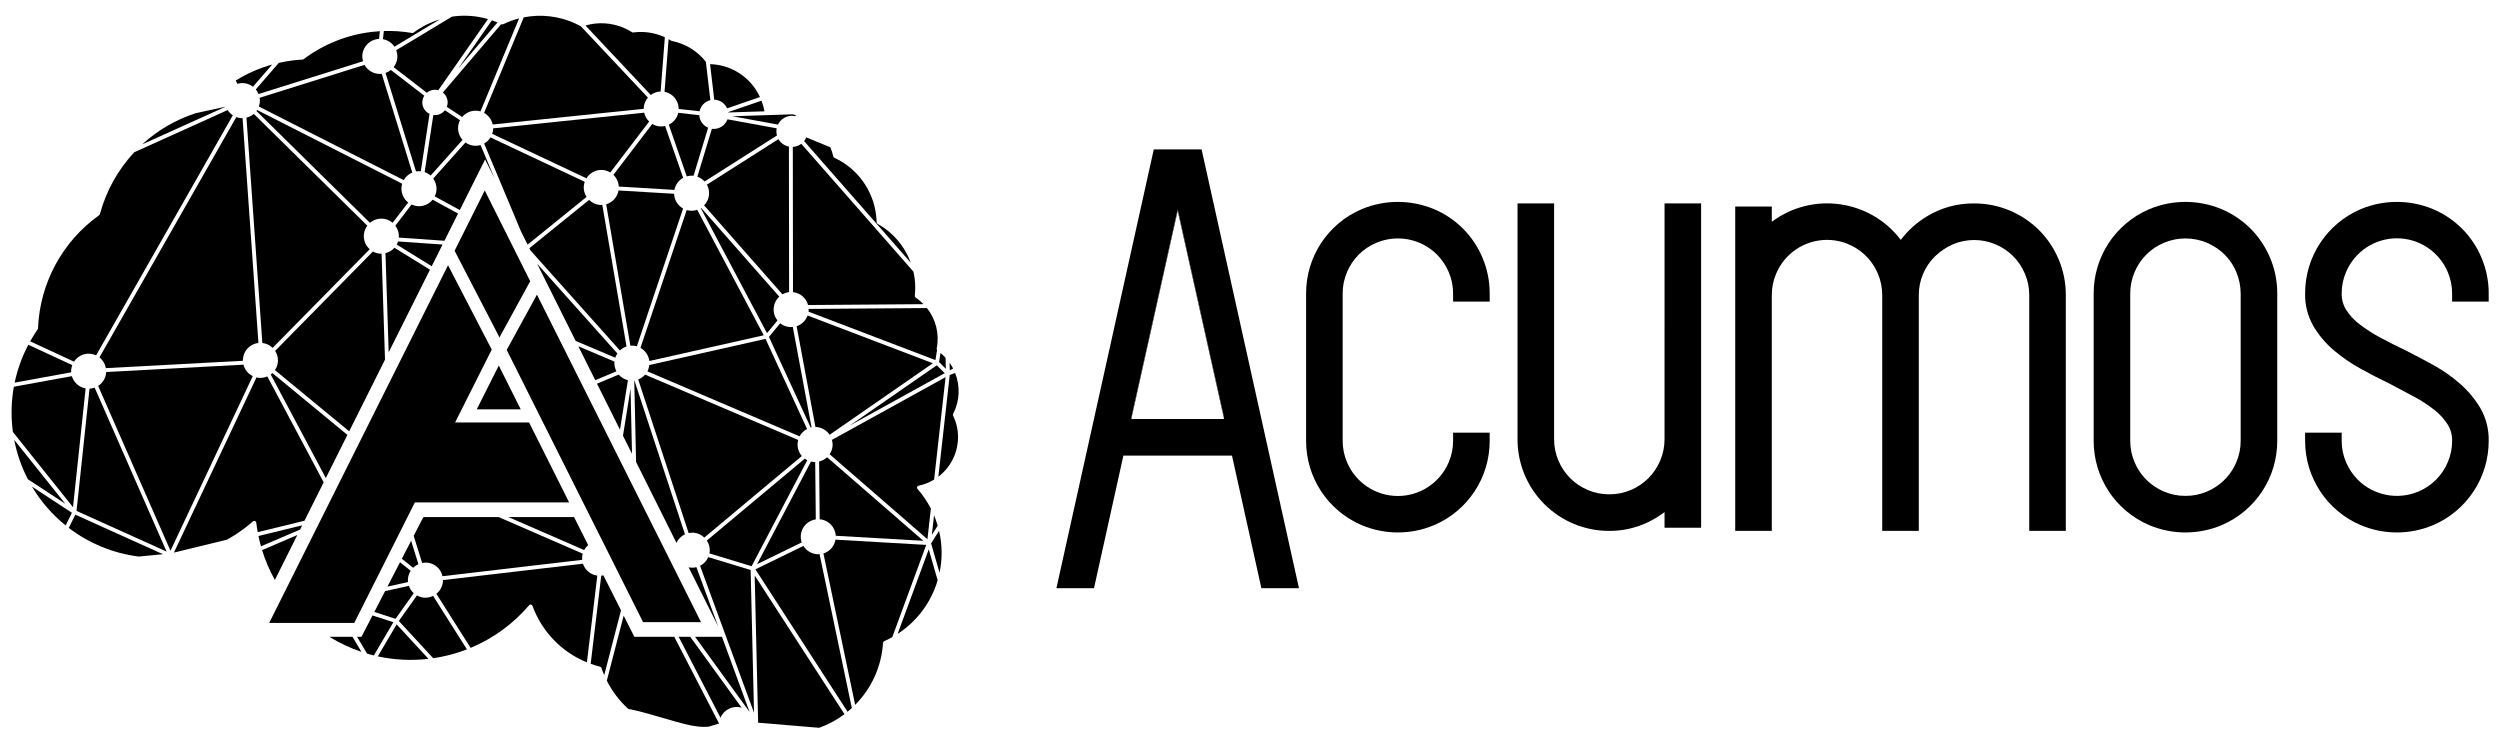
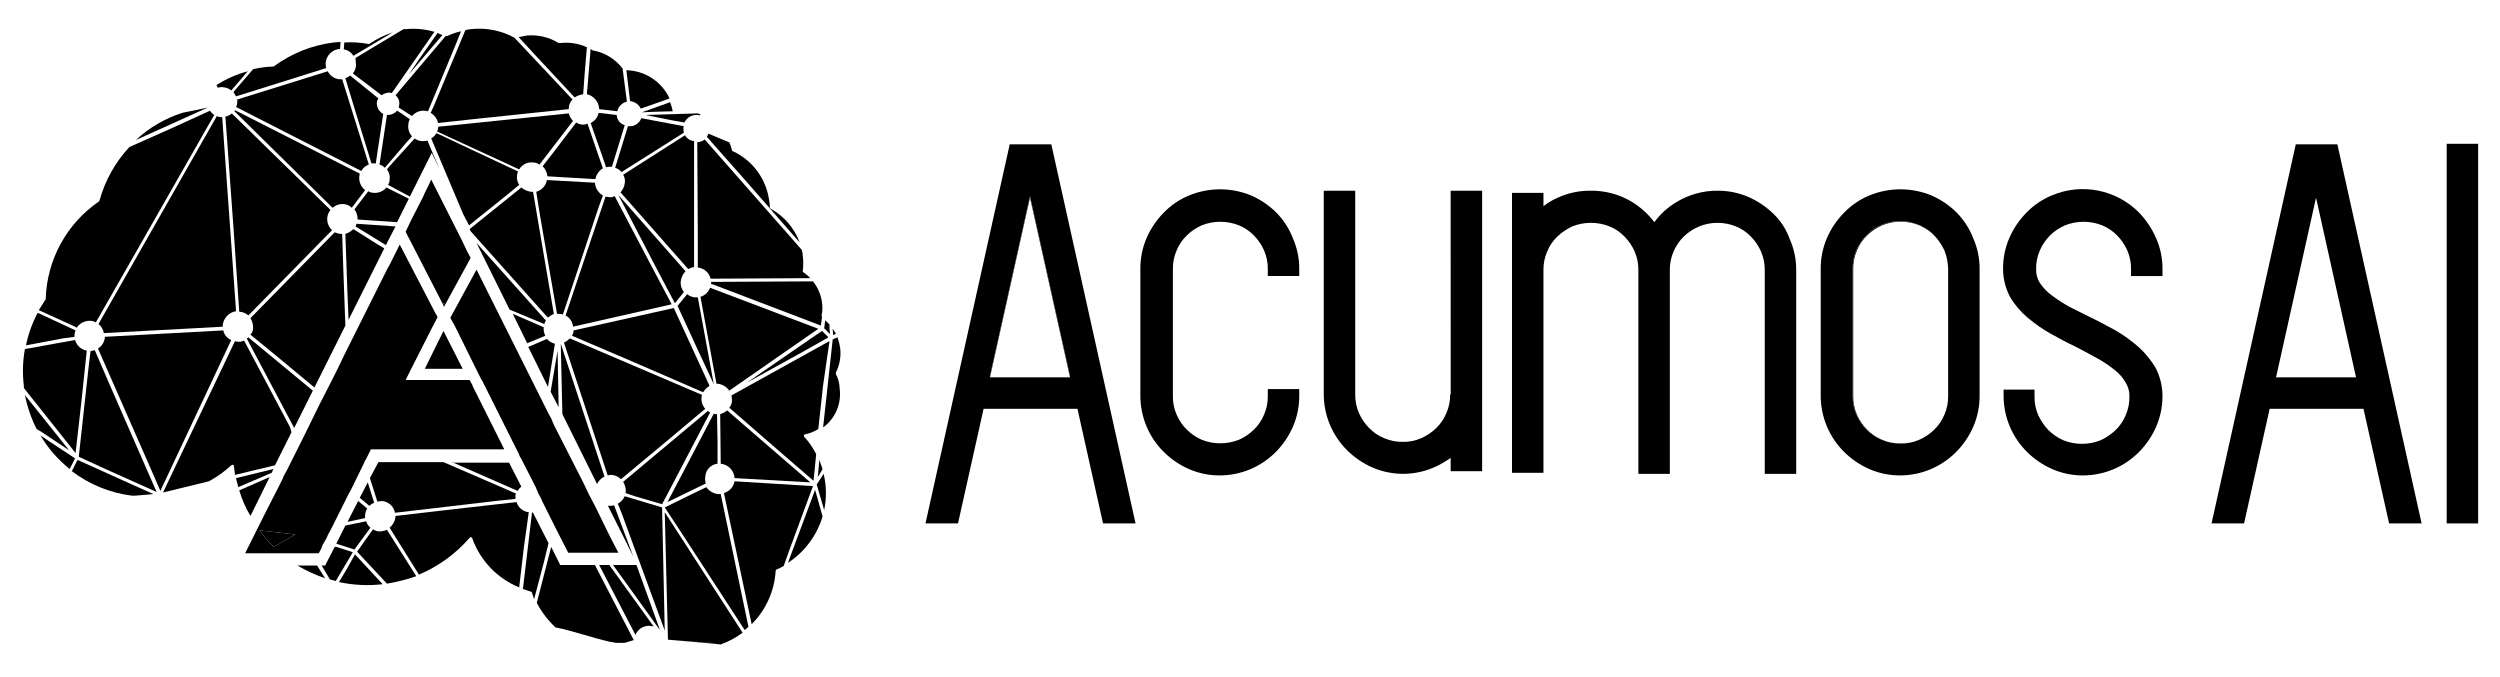
- <svg xmlns="http://www.w3.org/2000/svg" id="Layer_1" data-name="Layer 1" viewBox="0 0 432 128.981">
+ <svg xmlns="http://www.w3.org/2000/svg" id="Layer_1" data-name="Layer 1" viewBox="0 0 432 116.903">
  <defs>
-     <style>.cls-1,.cls-2{fill:none;}.cls-2{stroke:#000;stroke-linecap:round;stroke-linejoin:round;stroke-width:0;}</style>
+     <style>.cls-1{fill:none;}</style>
  </defs>
-   <path class="cls-1" d="M386.437,47.019a9.303,9.303,0,0,0-3.934-4.489q-.338-.199-.694-.368c-.146-.07-.288-.146-.437-.208a9.604,9.604,0,0,0-7.447,0,9.44,9.44,0,0,0-5.069,5.068,9.336,9.336,0,0,0-.75,3.722V76.146a9.316,9.316,0,0,0,.751,3.724,9.464,9.464,0,0,0,4.232,4.668q.406.219.835.399a9.283,9.283,0,0,0,3.723.751,9.179,9.179,0,0,0,3.724-.751q.429-.18.835-.399a9.454,9.454,0,0,0,4.231-4.669,9.303,9.303,0,0,0,.752-3.723V50.743a9.653,9.653,0,0,0-.752-3.724Z" />
-   <polygon class="cls-1" points="195.492 72.406 211.517 72.406 211.454 72.123 195.555 72.123 195.492 72.406" />
-   <path d="M203.956,25.815H199.374l-16.826,75.827H189.043l5.08-22.917H212.886l5.08,22.917h6.495L207.635,25.815ZM211.517,72.406l-16.025 0.0.063-.283h-.063l8.012-35.969,8.014,35.969H211.454Z" />
-   <polygon points="203.503 36.154 195.492 72.123 195.555 72.123 203.504 36.438 211.454 72.123 211.517 72.123 203.503 36.154" />
-   <path d="M251.095,76.146a9.318,9.318,0,0,1-.751,3.723,9.537,9.537,0,0,1-17.581.001,9.321,9.321,0,0,1-.75-3.724V50.743a9.33,9.33,0,0,1,.75-3.722,9.45,9.45,0,0,1,5.068-5.067,9.58,9.58,0,0,1,10.479,2.034,9.751,9.751,0,0,1,2.034,3.031,9.339,9.339,0,0,1,.752,3.724v1.376h6.32v-1.376a15.684,15.684,0,0,0-1.246-6.217,15.659,15.659,0,0,0-8.399-8.398,16.206,16.206,0,0,0-12.432,0,15.793,15.793,0,0,0-9.645,14.615V76.146a15.791,15.791,0,0,0,9.644,14.615,16.114,16.114,0,0,0,12.434,0,15.791,15.791,0,0,0,9.644-14.615v-1.376h-6.32Z" />
-   <path d="M287.632,75.875a9.32,9.32,0,0,1-.751,3.724,9.457,9.457,0,0,1-5.067,5.068,9.193,9.193,0,0,1-3.724.751,9.298,9.298,0,0,1-3.723-.75,9.46,9.46,0,0,1-5.068-5.068,9.321,9.321,0,0,1-.75-3.724V35.152H262.23V75.875a15.798,15.798,0,0,0,15.861,15.863,15.258,15.258,0,0,0,6.651-1.488,17.358,17.358,0,0,0,2.891-1.754v2.7h6.32V35.152h-6.32Z" />
-   <path d="M352.353,39.771a15.931,15.931,0,0,0-5.026-3.373,15.714,15.714,0,0,0-6.216-1.246,15.41,15.41,0,0,0-8.178,2.257,15.936,15.936,0,0,0-4.473,4.044,15.985,15.985,0,0,0-22.293-3.13v-2.631h-6.32V91.738h6.32v-40.724a9.32,9.32,0,0,1,.75-3.724,9.536,9.536,0,0,1,17.58-.001,9.35,9.35,0,0,1,.752,3.725v40.724h6.32v-40.724a9.329,9.329,0,0,1,2.825-6.74,10.551,10.551,0,0,1,3.061-2.055,9.51,9.51,0,0,1,12.446,5.071,9.322,9.322,0,0,1,.752,3.724V91.738h6.32v-40.724a15.668,15.668,0,0,0-1.247-6.217A15.89,15.89,0,0,0,352.353,39.771Z" />
-   <path d="M388.89,39.5a15.965,15.965,0,0,0-5.027-3.372,16.206,16.206,0,0,0-12.432,0,15.798,15.798,0,0,0-9.645,14.615V76.146a15.795,15.795,0,0,0,9.644,14.615,16.116,16.116,0,0,0,12.435,0,15.793,15.793,0,0,0,9.644-14.615V50.743a15.667,15.667,0,0,0-1.247-6.217A15.965,15.965,0,0,0,388.89,39.5ZM387.189,50.743V76.146a9.303,9.303,0,0,1-.752,3.723,9.454,9.454,0,0,1-4.231,4.669q-.406.219-.835.399a9.179,9.179,0,0,1-3.724.751,9.284,9.284,0,0,1-3.724-.751q-.429-.18-.835-.399a9.465,9.465,0,0,1-4.232-4.668,9.318,9.318,0,0,1-.751-3.724V50.743a9.335,9.335,0,0,1,.75-3.722,9.441,9.441,0,0,1,5.069-5.068,9.604,9.604,0,0,1,7.447,0h-0c.15.063.292.139.437.208q.356.171.694.368a9.303,9.303,0,0,1,3.934,4.489,9.653,9.653,0,0,1,.752,3.724Z" />
-   <path d="M373.924,41.953a9.604,9.604,0,0,1,7.447,0c.15.063.292.139.437.208-.146-.07-.288-.146-.437-.208h0a9.604,9.604,0,0,0-7.447,0,9.441,9.441,0,0,0-5.069,5.068,9.335,9.335,0,0,0-.75,3.722v0a9.336,9.336,0,0,1,.75-3.722A9.44,9.44,0,0,1,373.924,41.953Z" />
-   <path d="M382.503,42.53a9.427,9.427,0,0,1,1.901,1.456A9.428,9.428,0,0,0,382.503,42.53Z" />
-   <path d="M381.808,42.161q.356.171.694.368Q382.164,42.331,381.808,42.161Z" />
-   <path class="cls-2" d="M387.127,49.664a9.313,9.313,0,0,1,.062,1.079" />
-   <path d="M373.089,84.538q.406.219.835.399a9.286,9.286,0,0,0,1.823.568,9.285,9.285,0,0,1-1.823-.568Q373.495,84.757,373.089,84.538Z" />
-   <path d="M368.149,77.102a9.315,9.315,0,0,0,.708,2.768,9.462,9.462,0,0,0,1.876,2.868,9.464,9.464,0,0,1-1.876-2.868A9.317,9.317,0,0,1,368.149,77.102Z" />
-   <path class="cls-2" d="M371.568,83.515a9.463,9.463,0,0,1-.835-.777" />
-   <path d="M428.611,70.529a17.463,17.463,0,0,0-3.46-4.168,25.926,25.926,0,0,0-4.625-3.257c-1.626-.902-3.261-1.765-4.86-2.566l-.026-.012c-1.492-.711-2.944-1.447-4.317-2.186a26.119,26.119,0,0,1-3.593-2.309,9.586,9.586,0,0,1-2.321-2.504,5.111,5.111,0,0,1-.766-2.786,9.327,9.327,0,0,1,.751-3.724,9.537,9.537,0,0,1,17.58-.001,9.329,9.329,0,0,1,.752,3.725v1.376h6.32V50.742a15.677,15.677,0,0,0-1.248-6.216,15.663,15.663,0,0,0-8.398-8.4,16.22,16.22,0,0,0-12.431.001,15.798,15.798,0,0,0-9.645,14.615,10.901,10.901,0,0,0,1.434,5.618,16.545,16.545,0,0,0,3.476,4.127,27.664,27.664,0,0,0,4.608,3.186c1.654.92,3.334,1.788,4.946,2.555q2.262,1.188,4.366,2.319a23.5,23.5,0,0,1,3.522,2.294A10.068,10.068,0,0,1,422.961,73.358a5.147,5.147,0,0,1,.766,2.787,9.301,9.301,0,0,1-.752,3.723,9.426,9.426,0,0,1-5.066,5.067,9.587,9.587,0,0,1-10.48-2.032,9.74,9.74,0,0,1-2.034-3.035,9.315,9.315,0,0,1-.751-3.724V74.769h-6.32v1.376a15.797,15.797,0,0,0,9.644,14.615,16.115,16.115,0,0,0,12.435,0,15.801,15.801,0,0,0,9.644-14.615A10.896,10.896,0,0,0,428.611,70.529Z" />
-   <path d="M161.026,92.427l.532-.84.477-.754a17.341,17.341,0,0,0-.63-1.78Z" />
-   <path d="M164.692,71.818a.336.336,0,0,1,.005-.302,8.471,8.471,0,0,0,.345-7.066l-.713.27-.214.083-1.967,17.568a8.602,8.602,0,0,0,3.346-7.825A8.422,8.422,0,0,0,164.692,71.818Z" />
-   <path d="M160.892,93.9l1.462,5.073a16.587,16.587,0,0,0-.086-7.25Z" />
-   <path d="M164.125,63.996l.575-.32a8.064,8.064,0,0,0-.613-.996l.005.184Z" />
-   <path d="M163.416,62.702l-.023-.885a9.137,9.137,0,0,0-.872-.826l-.252,1.576,1.173,1.161Z" />
-   <polygon points="104.587 94.457 105.193 95.666 105.683 96.647 105.955 97.191 107.228 99.73 108.825 102.918 111.123 107.506 112.151 107.506 112.867 107.506 117.242 107.506 117.86 107.506 121.135 107.506 119.481 104.203 116.882 99.015 116.325 97.902 115.322 95.9 114.084 93.428 108.303 81.894 107.674 80.635 107.21 79.711 106.765 78.819 106.116 77.529 92.784 50.916 88.183 59.326 87.559 60.469 87.602 60.555 87.991 61.334 88.393 62.134 92.699 70.729 93.234 71.797 93.677 72.683 93.769 72.865 93.937 73.201 100.688 86.677 101.005 87.309 101.223 87.745 101.45 88.196 101.758 88.813 104.587 94.457" />
-   <polygon points="86.314 58.335 86.491 57.969 91.622 48.593 90.883 47.121 89.79 44.938 83.765 32.911 83.19 34.062 82.57 35.301 82.431 35.578 82.091 36.26 79.767 40.906 78.554 43.333 86.065 57.829 86.062 57.832 86.314 58.335" />
-   <path d="M12.308,64.334a2.758,2.758,0,0,1-.01-.431,2.922,2.922,0,0,1,.192-.804L4.892,59.575a25.075,25.075,0,0,0-2.358,6.541L9.88,64.778Z" />
-   <path d="M11.28,87.051,2.762,76.392l-.303-.381a24.967,24.967,0,0,0,2.355,6.803l1.044.683Z" />
-   <path d="M5.523,84.083a25.327,25.327,0,0,0,5.82,6.718l.323-.651.764-1.538Z" />
-   <polygon points="89.982 70.731 86.191 63.162 82.384 70.731 89.982 70.731" />
-   <path d="M140.238,73.858,136.995,56.5a2.903,2.903,0,0,1-2.168-.642l-1.954,2.36,4.36,9.464,2.859,6.206C140.139,73.878,140.187,73.868,140.238,73.858Z" />
-   <path d="M79.197,11.817l6.763-7.933c-.328-.143-.645-.265-.961-.376L81.477,8.552Z" />
-   <path d="M64.683,105.744l3.663,1.191.855-1.203,2.297-3.23a3.034,3.034,0,0,1-.85-1.269l-4.104.911Z" />
-   <path d="M125.852,19.435l2.37-.076,3.876-.123a10.017,10.017,0,0,0-.512-1.843l-5.749,1.976C125.839,19.392,125.849,19.412,125.852,19.435Z" />
-   <path d="M33.868,19.544A25.058,25.058,0,0,0,24.568,24.95L39,18.431Z" />
-   <path d="M132.519,21.18l1.912.35a2.693,2.693,0,0,1,2.637-1.514,2.835,2.835,0,0,1,.376.07l.088-.167c-.179-.06-.358-.117-.539-.166l-10.442.335Z" />
-   <path d="M68.155,8.075l7.842-4.723A14.648,14.648,0,0,0,71.463,5.637a.336.336,0,0,1-.26.063,24.38,24.38,0,0,0-4.877-.342l-.151,1.413A3.014,3.014,0,0,1,68.155,8.075Z" />
-   <path d="M52.216,90.778l-7.553,1.841c.124.605.27,1.203.431,1.785l6.755-2.894Z" />
-   <path d="M77.699,19.592l-.815-.537a2.19,2.19,0,0,1-1.896.827c-.038-.003-.073-.015-.108-.019l-1.503,9.88a3.011,3.011,0,0,1,1.029.601L78.836,25.395l1.094-1.222a3.016,3.016,0,0,1-.767-2.262,3.054,3.054,0,0,1,.323-1.135Z" />
-   <path d="M67.542,12.09a2.997,2.997,0,0,1-.923.517l2.164,6.989,3.104,10.031a2.939,2.939,0,0,1,.761-.045c.023.001.045.01.068.013l1.51-9.921a2.187,2.187,0,0,1-1.246-2.148,2.155,2.155,0,0,1,.338-.984Z" />
-   <path d="M140.404,89.888a3.024,3.024,0,0,1,.565-.136l-.045-4.526L140.868,79.832c-.088,0-.174.012-.265.005a2.843,2.843,0,0,1-.464-.086l-6.12,11.652-3.2,6.09,7.716-3.762A3.022,3.022,0,0,1,140.404,89.888Z" />
-   <path d="M121.146,35.915c-.02.014-.038.029-.058.042l7.242,13.671,4.206,7.937,1.813-2.19a3.002,3.002,0,0,1,.313-4.108Z" />
-   <path d="M107.31,105.467,104.267,99.421a2.973,2.973,0,0,1-.374.067l-1.823,15.22a16.494,16.494,0,0,0,1.622.494.333.333,0,0,1,.239.22c.134.401.293.812.477,1.238l1.891-7.295Z" />
-   <path d="M114.018,21.848a3.015,3.015,0,0,1-1.306-.431l-4.773,6.254L105.997,30.215a3.03,3.03,0,0,1,.928,2.022l8.949.536.663.039a3.031,3.031,0,0,1,1.513-2.088l-.845-2.421-2.275-6.536A2.965,2.965,0,0,1,114.018,21.848Z" />
-   <path d="M122.39,96.268A3.04,3.04,0,0,1,120.97,97.77l.802,2.181,8.523,23.214-.583-24.666Z" />
-   <path d="M103.215,99.47a3.038,3.038,0,0,1-2.486-2.063L88.491,98.84,76.534,100.239c0,.086.01.169.005.257a3.024,3.024,0,0,1-1.132,2.116l5.916,9.343a26.983,26.983,0,0,0,10.117-7.376.325.325,0,0,1,.282-.116.131.131,0,0,1,.033.003.337.337,0,0,1,.257.217,16.693,16.693,0,0,0,9.406,9.774l.988-8.233Z" />
-   <path d="M124.46,96.195l5.414,1.652,2.111-4.019,7.512-14.303a3.137,3.137,0,0,1-.429-.27l-3.152,2.633L122.135,93.406a3.005,3.005,0,0,1,.507,1.909,3.113,3.113,0,0,1-.058.307Z" />
-   <path d="M60.03,75.15,47.074,64.468a2.691,2.691,0,0,1-.295.242L56.302,82.605Z" />
-   <path d="M51.383,92.445l-6.097,2.615a26.764,26.764,0,0,0,2.211,5.156Z" />
-   <path d="M155.113,109.534a16.618,16.618,0,0,0,6.914-9.262l-1.541-5.346Z" />
-   <path d="M52.612,89.987l3.32-6.641-.532-1-9.209-17.301a2.963,2.963,0,0,1-1.437.25,2.681,2.681,0,0,1-.434-.078l-14.265,30.267,9.184-2.237a25.094,25.094,0,0,0,4.481-3.162.338.338,0,0,1,.557.214c.06.509.144,1.054.255,1.657l3.122-.759Z" />
-   <polygon points="163.245 64.48 161.873 63.123 159.218 64.962 146.84 73.538 158.297 67.213 163.245 64.48" />
-   <path d="M138.167,75.399a3.038,3.038,0,0,1,1.294-1.271l-7.177-15.571-20.08,4.518a2.987,2.987,0,0,1-.333,1.098l12.535,5.351Z" />
-   <path d="M73.268,103.275a3.038,3.038,0,0,1-1.223-.378l-1.341,1.889-1.79,2.519,5.941,6.435a27.077,27.077,0,0,0,5.83-1.528l-5.85-9.244A2.985,2.985,0,0,1,73.268,103.275Z" />
-   <path d="M66.869,110.732,65.285,113.422a26.917,26.917,0,0,0,8.755.429L68.538,107.895Z" />
-   <path d="M64.695,106.455l-.325-.106-1.906,3.687h-.766l1.732,2.912c.386.113.774.219,1.167.315l3.379-5.742Z" />
-   <path d="M42.071,63.014,18.343,64.286c-.003.035.005.07.002.106a3.017,3.017,0,0,1-1.387,2.292L27.71,91.184l1.75,3.982,14.217-30.171A3.026,3.026,0,0,1,42.071,63.014Z" />
-   <path d="M120.831,19.904l-3.626-.409a3.018,3.018,0,0,1-1.639,2.053l2.756,7.918.353,1.009a2.972,2.972,0,0,1,1.072-.116c.035.003.066.015.098.018l2.519-8.309A2.52,2.52,0,0,1,120.831,19.904Z" />
-   <path d="M71.042,93.445,69.439,96.545l1.948,1.566a3.025,3.025,0,0,1,.913-.623Z" />
-   <path d="M80.435,24.62l-5.131,5.734-.444.497a3.007,3.007,0,0,1,.565,1.997,2.962,2.962,0,0,1-.305,1.087l1.183.646,3.152,1.718,4.371-8.743,1.628,3.262-1.657-3.951-.759-1.807A2.944,2.944,0,0,1,80.435,24.62Z" />
-   <path d="M83.66,24.804l6.372,15.19,1.136,2.276,7.737-6.259,2.458-1.99a2.904,2.904,0,0,1-.318-2.601L90.64,26.515l-5.886-2.772A3.013,3.013,0,0,1,83.66,24.804Z" />
-   <path d="M161.19,62.773l-21.638-8.255a3.038,3.038,0,0,1-1.894,1.852l3.253,17.422c.063.003.121-.007.184-.003a3.015,3.015,0,0,1,2.259,1.341l9.789-6.78Z" />
-   <path d="M109.916,79.832l6.974,13.973A3.053,3.053,0,0,1,118.36,92.326L109.625,65.746c-.007,0-.015.005-.025.005Z" />
-   <path d="M66.531,62.146,66.15,50.389l-.212-6.561c-.096.001-.189.013-.285.005a2.979,2.979,0,0,1-1.213-.371L47.538,60.637a2.953,2.953,0,0,1-.03,3.316l4.677,3.856L60.339,74.53Z" />
-   <path d="M160.053,94.157l-15.677-.903a3.024,3.024,0,0,1-2.088,2.385l2.317,11.057,3.165,15.104a16.664,16.664,0,0,0,4.819-10.72.335.335,0,0,1,.197-.285l.106-.045c.151-.071.305-.141.456-.214.285-.139.568-.288.842-.446l1.117-3.038Z" />
-   <path d="M141.158,95.766a3.029,3.029,0,0,1-2.327-1.43l-3.099,1.51-5.2,2.537,3.054,4.718,12.875,19.888c.252-.207.497-.419.734-.638l-5.573-26.593A3.19,3.19,0,0,1,141.158,95.766Z" />
-   <path d="M86.168,89.353H73.158l-1.674,3.238,1.462,4.695a2.96,2.96,0,0,1,3.51,2.28l0.0.002,21.053-2.464,3.092-.363a2.858,2.858,0,0,1-.01-.512,3.077,3.077,0,0,1,.101-.555Z" />
-   <path d="M67.165,60.877l7.135-14.271-1.211-.747-4.932-3.044a3.035,3.035,0,0,1-1.548.929l.394,12.125Z" />
-   <path d="M106.521,64.162a3.003,3.003,0,0,1-.348-1.657c0-.008.005-.014.005-.021l-6.24-2.643,2.921,5.852Z" />
-   <path d="M125.708,20.619a2.525,2.525,0,0,1-2.57,1.652c-.043-.004-.081-.017-.123-.023L120.506,30.533a3.01,3.01,0,0,1,1.246.83l7.262-4.62,5.245-3.336a2.659,2.659,0,0,1-.096-.92,2.572,2.572,0,0,1,.056-.31Z" />
-   <path d="M143.76,76.009a3.026,3.026,0,0,1,.111,1.051,2.993,2.993,0,0,1-.514,1.435l11.458,9.948,5.447,4.731.227-2.027.366-3.26a16.722,16.722,0,0,0-2.317-3.404.337.337,0,0,1,.187-.552,8.468,8.468,0,0,0,2.691-1.059l.978-8.75L163.396,65.171Z" />
-   <path d="M117.278,18.825l3.603.406a2.522,2.522,0,0,1,1.868-1.925l-.774-6.621a9.821,9.821,0,0,0-5.868-3.6.355.355,0,0,1-.116-.047c-.149-.093-.302-.184-.456-.269l-.706,9.092A3.015,3.015,0,0,1,117.278,18.825Z" />
-   <path d="M120.335,98a2.655,2.655,0,0,1-1.336.03l5.099,10.217Z" />
-   <path d="M112.452,16.409a3.008,3.008,0,0,1,1.705-.6l.338-4.332.391-5.033a9.751,9.751,0,0,0-5.28-.855c-.003,0-.156.025-.164.028a.322.322,0,0,1-.224-.051A9.899,9.899,0,0,0,102.769,4.081a9.754,9.754,0,0,0-1.596.33L105.056,8.542Z" />
-   <path d="M123.55,17.231a2.521,2.521,0,0,1,2.091,1.49l2.405-.826,3.273-1.125a9.778,9.778,0,0,0-8.616-5.686l.719,6.149C123.464,17.235,123.507,17.227,123.55,17.231Z" />
-   <path d="M83.65,19.508a3.037,3.037,0,0,1,1.485,2.003l6.803-.707,19.306-2.005c0-.073-.01-.145-.005-.219a3.014,3.014,0,0,1,.719-1.715L100.366,4.537A14.62,14.62,0,0,0,91.606,2.825c-.356.042-.726.101-1.099.172L84.228,18.116Z" />
-   <path d="M77.348,17.877a2.236,2.236,0,0,1-.139.585L79.863,20.217a3.022,3.022,0,0,1,2.567-1.082,3.098,3.098,0,0,1,.6.111L88.265,6.638l1.437-3.46a14.588,14.588,0,0,0-2.769,1.008.347.347,0,0,1-.295,0,.349.349,0,0,0-.033-.015L76.529,15.986A2.197,2.197,0,0,1,77.348,17.877Z" />
-   <path d="M139.728,53.383a2.676,2.676,0,0,1,.008.35c-.003.043-.018.083-.023.125l.391.149,21.54,8.217.033-.208.247-1.543a.341.341,0,0,1-.068-.233,8.522,8.522,0,0,0-1.682-7.009l-20.143.15Z" />
-   <path d="M68.659,9.984a3.022,3.022,0,0,1-.638,1.624l5.734,4.418a2.184,2.184,0,0,1,1.586-.51,2.16,2.16,0,0,1,.398.073l8.586-12.293a14.613,14.613,0,0,0-5.785-.48c-.121.014-.237.034-.353.052l-.101.015L68.465,8.675A2.992,2.992,0,0,1,68.659,9.984Z" />
-   <path d="M157.39,45.404a12.692,12.692,0,0,0-5.739-6.721.346.346,0,0,1-.174-.286c-.008-.378-.033-.76-.078-1.142a12.566,12.566,0,0,0-7.219-9.992.338.338,0,0,1-.187-.23,9.863,9.863,0,0,0-.507-1.576l-.06-.025-4.103-1.69a2.651,2.651,0,0,1-.368.646l7.315,8.342Z" />
-   <path d="M137.023,44.629l.007,5.851a3.025,3.025,0,0,1,2.602,2.229L159.584,52.559a8.366,8.366,0,0,0-1.359-1.141.343.343,0,0,1-.149-.318,12.758,12.758,0,0,0-.008-2.842c-.051-.42-.126-.852-.23-1.319l-1.468-1.675L138.463,24.849a2.679,2.679,0,0,1-1.465.534Z" />
-   <path d="M47.107,60.114,63.888,43.064a2.993,2.993,0,0,1-.413-4.06L43.859,19.685a3.023,3.023,0,0,1-1.271.643L44.131,42.209l1.203,17.059A2.996,2.996,0,0,1,47.107,60.114Z" />
-   <path d="M141.642,89.727h.005a3.024,3.024,0,0,1,2.769,2.855l15.142.872L147.752,83.203l-4.831-4.193a2.992,2.992,0,0,1-1.379.741Z" />
-   <path d="M13.716,77.29l1.082-10.17A3.022,3.022,0,0,1,12.419,64.999L2.396,66.828a25.096,25.096,0,0,0-.227,7.348c.013.119.033.237.048.353l.02.126L12.616,87.644Z" />
-   <path d="M12.795,62.497a2.974,2.974,0,0,1,3.81-1.087L40.235,19.923a3.043,3.043,0,0,1-.9-.903L31.816,22.417l-8.619,3.892a25.25,25.25,0,0,0-5.931,10.682.338.338,0,0,1-.129.189A25.266,25.266,0,0,0,6.569,56.729a.282.282,0,0,1-.061.179c-.449.648-.882,1.344-1.291,2.075l7.222,3.349Z" />
-   <path d="M13.019,88.935l-.164.333-.971,1.957a25.054,25.054,0,0,0,12.094,4.947l.489-.048,3.689-.358L22.929,93.408Z" />
-   <path d="M70.538,34.991a3.025,3.025,0,0,1-1.157-2.633,3.074,3.074,0,0,1,.113-.614L44.426,19.014c-.038.058-.073.116-.113.171l19.618,19.321a3.008,3.008,0,0,1,3.914-.011Z" />
-   <path d="M56.908,110.036a27.035,27.035,0,0,0,5.555,2.61l-1.551-2.61Z" />
-   <path d="M79.152,36.902l-4.393-2.395a2.989,2.989,0,0,1-3.641.833l-2.806,3.655a3.004,3.004,0,0,1,.61,2.06l7.88.548Z" />
-   <path d="M69.123,97.156l-2.176,4.209,3.556-.791a2.854,2.854,0,0,1-.01-.57,3.002,3.002,0,0,1,.472-1.369Z" />
-   <path d="M42.124,14.369a3.011,3.011,0,0,1,1.589.615l3.318-3.832a24.131,24.131,0,0,0-6.289,2.759l.275.58A2.971,2.971,0,0,1,42.124,14.369Z" />
-   <path d="M44.673,16.248l8.863-2.779,9.197-2.885a2.959,2.959,0,0,1-.118-1.089A3.024,3.024,0,0,1,65.502,6.725l.141-1.335c-.456.028-.925.068-1.392.123A24.321,24.321,0,0,0,52.458,10.23a.315.315,0,0,1-.182.067c-.515.028-1.024.065-1.538.126a25.103,25.103,0,0,0-2.567.444l-3.969,4.582A2.992,2.992,0,0,1,44.673,16.248Z" />
-   <path d="M16.358,66.989a2.999,2.999,0,0,1-.888.174l-.396,3.724L13.226,88.287l5.366,2.423,10.195,4.6L19.066,73.162Z" />
-   <polygon points="108.957 67.13 107.652 75.297 109.21 78.418 108.957 67.13" />
-   <path d="M118.04,36.033a3.027,3.027,0,0,1-1.556-2.547l-9.602-.575A3.024,3.024,0,0,1,104.748,35.3l.794,4.647,3.384,19.79a2.942,2.942,0,0,1,.514-.01,2.983,2.983,0,0,1,.608.114l7.187-21.411Z" />
-   <path d="M101.339,30.81a3.019,3.019,0,0,1,2.814-1.437,2.948,2.948,0,0,1,1.306.431l6.715-8.8a3.016,3.016,0,0,1-.86-1.533L85.203,22.181a2.181,2.181,0,0,1,.005.221,2.922,2.922,0,0,1-.161.73Z" />
-   <path d="M44.656,59.263,41.917,20.41c-.093.001-.187.014-.282.006a2.971,2.971,0,0,1-.797-.189L17.183,61.758a3.039,3.039,0,0,1,1.112,1.855l18.025-.966,5.663-.304c-.002-.105-.015-.208-.007-.315A3.034,3.034,0,0,1,44.656,59.263Z" />
-   <path d="M106.319,61.812a3.033,3.033,0,0,1,.363-.731l-.331-.371L92.82,45.579l6.655,13.334Z" />
-   <path d="M107.119,60.559a3.015,3.015,0,0,1,1.145-.694l-4.183-24.456a2.82,2.82,0,0,1-.416.008,2.998,2.998,0,0,1-1.874-.875L91.478,42.889l.2.4,15.126,16.917Z" />
-   <path d="M62.988,11.212l-18.125,5.684a3.04,3.04,0,0,1,.04.744,3.09,3.09,0,0,1-.177.768L69.763,31.123a3.039,3.039,0,0,1,1.478-1.306l-2.002-6.468L65.958,12.753a2.931,2.931,0,0,1-.567.011A3.029,3.029,0,0,1,62.988,11.212Z" />
-   <path d="M134.514,24.043l-12.364,7.865a2.997,2.997,0,0,1-.484,3.577l8.735,9.92,4.804,5.457a3.025,3.025,0,0,1,1.152-.384l-.033-25.144A2.689,2.689,0,0,1,134.514,24.043Z" />
-   <path d="M76.475,42.258l-7.69-.535a3.085,3.085,0,0,1-.232.542l6.051,3.735Z" />
-   <path d="M112.207,62.383l19.764-4.448-4.942-9.328-6.549-12.357a3.007,3.007,0,0,1-1.225.155,3.081,3.081,0,0,1-.593-.108l-2.988,8.908-5.003,14.904A3.039,3.039,0,0,1,112.207,62.383Z" />
-   <path d="M100.941,95.047a3.041,3.041,0,0,1,.694-.855L99.199,89.353h-11.344l12.904,5.616Z" />
-   <path d="M108.503,65.69a3.015,3.015,0,0,1-1.596-.958l-3.746,1.566,3.973,7.96Z" />
-   <path d="M131.926,84.343l6.635-5.545a3.025,3.025,0,0,1-.734-2.229,2.91,2.91,0,0,1,.098-.54L111.476,64.735a3.023,3.023,0,0,1-1.198.835l6.055,18.428,2.668,8.12a2.966,2.966,0,0,1,.862-.068,2.998,2.998,0,0,1,1.838.84Z" />
-   <polygon points="61.213 107.646 61.694 106.693 62.002 106.08 62.774 104.546 63.035 104.026 63.625 102.854 63.959 102.19 67.303 95.541 67.569 95.013 70.155 89.871 70.53 89.127 70.617 88.953 71.154 87.886 71.69 86.819 71.695 86.819 72.886 86.819 74.081 86.819 74.41 86.819 75.037 86.819 76.485 86.819 93.985 86.819 98.019 86.819 98.347 86.819 92.076 74.298 91.908 73.963 91.429 73.006 91.1 73.006 81.357 73.006 81.029 73.006 79.832 73.006 78.645 73.006 78.637 73.006 79.175 71.939 79.712 70.871 83.738 62.869 84.973 60.411 84.461 59.423 77.421 45.835 75.259 50.161 75.103 50.47 73.738 53.201 73.62 53.438 66.379 67.921 64.903 70.871 64.369 71.939 63.835 73.006 61.562 77.553 61.361 77.956 61.015 78.647 58.325 84.026 58.089 84.502 57.326 86.025 56.929 86.819 56.396 87.886 55.863 88.953 54.776 91.126 54.417 91.841 54.078 92.519 54.058 92.56 53.205 94.269 50.77 99.136 46.515 107.646 57.861 107.646 61.213 107.646" />
-   <path d="M117.271,110.036l7.234,13.997a3.003,3.003,0,0,1,3.654-1.736l-8.891-12.261Z" />
-   <polygon points="124.755 110.036 120.103 110.036 129.523 123.024 127.977 118.814 124.755 110.036" />
-   <path d="M109.61,110.036l-1.84-3.655L104.857,117.618a16.814,16.814,0,0,0,3.712,4.886c3.683.703,7.19,2.079,10.897,2.871.23.049,1.237.164,1.217.182.31.022.621.05.933.049.255 0.0.509-.01.763-.026l.085-.016c.47-.145.946-.286,1.417-.428.129-.039.255-.07.381-.102l-7.752-14.998Z" />
-   <polygon points="139.446 125.587 141.557 125.763 131.008 124.883 139.446 125.587" />
-   <path d="M130.408,99.435l.6,25.448,8.437.704,2.111.176a16.536,16.536,0,0,0,4.37-2.355l-11.97-18.491Z" />
+   <path class="cls-1" d="M334.244,40.694a5.424,5.424,0,0,0-.966-.841,4.81,4.81,0,0,1,.874.841,8.51,8.51,0,0,1,1.751,2.58,7.761,7.761,0,0,1,.645,3.225V68.427a7.761,7.761,0,0,1-.645,3.225,8.509,8.509,0,0,1-1.751,2.58,8.072,8.072,0,0,1-5.757,2.394c.015 0.0.03.002.045.002a7.477,7.477,0,0,0,3.225-.645,8.508,8.508,0,0,0,2.58-1.751,7.51,7.51,0,0,0,1.751-2.58,7.762,7.762,0,0,0,.645-3.225V46.499a9.138,9.138,0,0,0-.645-3.225A9.817,9.817,0,0,0,334.244,40.694Z" />
+   <polygon class="cls-1" points="393.303 65.202 407.123 65.202 400.213 34.153 393.303 65.202" />
+   <polygon class="cls-1" points="171.071 65.202 184.892 65.202 184.83 64.926 171.133 64.926 171.071 65.202" />
+   <path d="M178.35,24.939h-3.87L159.923,90.448h5.62l4.423-19.809h16.216l4.423,19.809h5.62L181.667,24.939Zm6.542,40.263H171.071l.062-.276h-.062l6.91-31.05,6.91,31.05h-.062Z" />
+   <polygon points="177.981 33.876 171.071 64.926 171.133 64.926 177.981 34.153 184.83 64.926 184.892 64.926 177.981 33.876" />
+   <path d="M220.548,36.733a14.407,14.407,0,0,0-4.33-2.948,14.097,14.097,0,0,0-10.78,0,12.905,12.905,0,0,0-4.33,2.948,14.407,14.407,0,0,0-2.948,4.33,13.218,13.218,0,0,0-1.106,5.344V68.427a13.671,13.671,0,0,0,4.054,9.674,14.408,14.408,0,0,0,4.33,2.948,13.218,13.218,0,0,0,5.344,1.106,13.671,13.671,0,0,0,9.674-4.054,14.41,14.41,0,0,0,2.948-4.33,13.217,13.217,0,0,0,1.106-5.344V67.229h-5.436v1.198a7.761,7.761,0,0,1-.645,3.225,7.51,7.51,0,0,1-1.751,2.58,8.508,8.508,0,0,1-2.58,1.751,8.671,8.671,0,0,1-6.449,0,8.288,8.288,0,0,1-4.33-4.33,7.761,7.761,0,0,1-.645-3.225V46.499a7.761,7.761,0,0,1,.645-3.225,7.51,7.51,0,0,1,1.751-2.58,8.51,8.51,0,0,1,2.58-1.751,8.671,8.671,0,0,1,6.449,0,7.509,7.509,0,0,1,2.58,1.751,8.51,8.51,0,0,1,1.751,2.58,7.761,7.761,0,0,1,.645,3.225v1.198h5.436V46.499a12.905,12.905,0,0,0-1.106-5.344A13.066,13.066,0,0,0,220.548,36.733Z" />
+   <path d="M250.677,68.151h-.092a7.761,7.761,0,0,1-.645,3.225,7.51,7.51,0,0,1-1.751,2.58,8.51,8.51,0,0,1-2.58,1.751,7.477,7.477,0,0,1-3.225.645,7.761,7.761,0,0,1-3.225-.645,7.51,7.51,0,0,1-2.58-1.751,8.51,8.51,0,0,1-1.751-2.58,7.761,7.761,0,0,1-.645-3.225V32.955h-5.436V68.151a13.67,13.67,0,0,0,4.054,9.674,14.408,14.408,0,0,0,4.33,2.948,13.376,13.376,0,0,0,11.056-.184,16.104,16.104,0,0,0,2.488-1.474v2.303h5.436V32.955h-5.436Z" />
+   <path d="M306.511,37.009a14.408,14.408,0,0,0-4.33-2.948,13.218,13.218,0,0,0-5.344-1.106,13.453,13.453,0,0,0-7.094,1.935,12.871,12.871,0,0,0-3.87,3.501,14.071,14.071,0,0,0-3.87-3.501,13.453,13.453,0,0,0-7.094-1.935,13.239,13.239,0,0,0-5.712,1.198,11.086,11.086,0,0,0-2.488,1.474V33.324h-5.436V81.695h5.436V46.683a7.762,7.762,0,0,1,.645-3.225,7.509,7.509,0,0,1,1.751-2.58,9.814,9.814,0,0,1,2.58-1.751,8.671,8.671,0,0,1,6.45,0,7.509,7.509,0,0,1,2.58,1.751,8.508,8.508,0,0,1,1.751,2.58,7.761,7.761,0,0,1,.645,3.225V81.879h5.436V46.683a7.761,7.761,0,0,1,.645-3.225,8.509,8.509,0,0,1,1.751-2.58,8.957,8.957,0,0,1,2.672-1.751,8.434,8.434,0,0,1,6.357,0,7.509,7.509,0,0,1,2.58,1.751,8.508,8.508,0,0,1,1.751,2.58,7.761,7.761,0,0,1,.645,3.225V81.879h5.436V46.683a12.905,12.905,0,0,0-1.106-5.344A11.262,11.262,0,0,0,306.511,37.009Z" />
+   <path d="M338.113,36.733a14.407,14.407,0,0,0-4.33-2.948,14.097,14.097,0,0,0-10.78,0,12.905,12.905,0,0,0-4.33,2.948,14.408,14.408,0,0,0-2.948,4.33,13.218,13.218,0,0,0-1.106,5.344V68.427a13.671,13.671,0,0,0,4.054,9.674,14.406,14.406,0,0,0,4.33,2.948,13.217,13.217,0,0,0,5.344,1.106,13.671,13.671,0,0,0,9.674-4.054,14.41,14.41,0,0,0,2.948-4.33,13.218,13.218,0,0,0,1.106-5.344V46.499a12.904,12.904,0,0,0-1.106-5.344A13.065,13.065,0,0,0,338.113,36.733Zm-1.474,31.695a7.762,7.762,0,0,1-.645,3.225,7.51,7.51,0,0,1-1.751,2.58,8.508,8.508,0,0,1-2.58,1.751,7.477,7.477,0,0,1-3.225.645c-.015,0-.03-.002-.045-.002-.016 0-.031.002-.047.002a7.477,7.477,0,0,1-3.225-.645,8.288,8.288,0,0,1-4.33-4.33,7.761,7.761,0,0,1-.645-3.225V46.407a7.761,7.761,0,0,1,.645-3.225,9.816,9.816,0,0,1,1.751-2.58,7.509,7.509,0,0,1,2.58-1.751,8.384,8.384,0,0,1,6.449,0,8.585,8.585,0,0,1,1.706,1.002,5.424,5.424,0,0,1,.966.841,9.817,9.817,0,0,1,1.751,2.58,9.138,9.138,0,0,1,.645,3.225Z" />
+   <path d="M322.635,74.232a8.508,8.508,0,0,1-1.751-2.58,7.761,7.761,0,0,1-.645-3.225V46.499a7.761,7.761,0,0,1,.645-3.225,7.509,7.509,0,0,1,1.751-2.58,8.51,8.51,0,0,1,2.58-1.751,8.384,8.384,0,0,1,6.45,0,9.928,9.928,0,0,1,1.614.909,8.585,8.585,0,0,0-1.706-1.002,8.384,8.384,0,0,0-6.449,0,7.509,7.509,0,0,0-2.58,1.751,9.816,9.816,0,0,0-1.751,2.58,7.761,7.761,0,0,0-.645,3.225V68.427a7.761,7.761,0,0,0,.645,3.225,8.288,8.288,0,0,0,4.33,4.33,7.477,7.477,0,0,0,3.225.645c.016,0,.031-.002.047-.002a7.736,7.736,0,0,1-3.18-.643A7.509,7.509,0,0,1,322.635,74.232Z" />
+   <path d="M369.624,36.733a13.678,13.678,0,0,0-15.11-2.948,12.905,12.905,0,0,0-4.33,2.948,14.409,14.409,0,0,0-2.948,4.33,13.219,13.219,0,0,0-1.106,5.344A10.345,10.345,0,0,0,347.327,51.29a13.736,13.736,0,0,0,3.04,3.593,25.2,25.2,0,0,0,3.962,2.764c1.474.829,2.856,1.566,4.238,2.211,1.29.645,2.58,1.382,3.778,2.027a19.371,19.371,0,0,1,3.04,2.027,7.288,7.288,0,0,1,1.935,2.211,4.254,4.254,0,0,1,.645,2.396,7.761,7.761,0,0,1-.645,3.225,7.509,7.509,0,0,1-1.751,2.58A9.814,9.814,0,0,1,362.99,76.074a8.671,8.671,0,0,1-6.449,0,8.508,8.508,0,0,1-2.58-1.751,9.817,9.817,0,0,1-1.751-2.58,7.761,7.761,0,0,1-.645-3.225V67.322h-5.344v1.106a13.671,13.671,0,0,0,4.054,9.674,14.408,14.408,0,0,0,4.33,2.948,13.217,13.217,0,0,0,5.344,1.106,13.671,13.671,0,0,0,9.674-4.054,14.41,14.41,0,0,0,2.948-4.33,13.218,13.218,0,0,0,1.106-5.344,10.629,10.629,0,0,0-1.198-4.883,15.302,15.302,0,0,0-2.948-3.593,25.609,25.609,0,0,0-3.962-2.856c-1.382-.737-2.856-1.566-4.238-2.211-1.29-.645-2.58-1.29-3.685-1.843a26.162,26.162,0,0,1-3.133-2.027,8.728,8.728,0,0,1-2.027-2.119,4.254,4.254,0,0,1-.645-2.396,7.761,7.761,0,0,1,.645-3.225,8.288,8.288,0,0,1,4.33-4.33,8.672,8.672,0,0,1,6.45,0,7.51,7.51,0,0,1,2.58,1.751,8.51,8.51,0,0,1,1.751,2.58,7.761,7.761,0,0,1,.645,3.225v1.198h5.436V46.499a12.904,12.904,0,0,0-1.106-5.344A14.855,14.855,0,0,0,369.624,36.733Z" />
+   <polygon points="92.572 84.182 93.032 85.288 93.493 86.117 93.677 86.578 94.783 88.789 96.165 91.553 98.192 95.515 99.113 95.515 99.666 95.515 103.444 95.515 103.997 95.515 106.853 95.515 105.379 92.659 103.167 88.144 102.707 87.223 101.785 85.472 100.772 83.353 95.704 73.403 95.244 72.297 94.783 71.468 94.414 70.731 93.862 69.625 82.345 46.591 78.383 53.87 77.83 54.883 77.83 54.975 78.198 55.62 78.567 56.265 82.252 63.728 82.713 64.65 83.082 65.387 83.174 65.571 83.358 65.847 89.163 77.457 89.439 78.009 89.623 78.378 89.808 78.839 90.084 79.299 92.572 84.182" />
+   <polygon points="76.724 52.396 76.909 52.672 81.331 44.564 80.686 43.366 79.765 41.431 74.513 31.02 74.052 32.034 73.5 33.139 73.407 33.324 73.131 33.968 71.104 37.93 70.09 40.049 76.54 52.58 76.724 52.396" />
+   <polygon points="76.54 52.58 76.724 53.041 76.909 52.672 76.724 52.396 76.54 52.58" />
+   <path d="M12.874,58.2v-.369a2.167,2.167,0,0,1,.184-.737L6.517,54.054a20.534,20.534,0,0,0-2.027,5.62l6.357-1.198Z" />
+   <path d="M11.953,77.825,4.582,68.612l-.276-.369a22.352,22.352,0,0,0,2.027,5.897l.921.553Z" />
+   <path d="M6.978,75.245A21.71,21.71,0,0,0,12.045,81.05l.276-.553.645-1.29Z" />
+   <polygon points="79.949 63.728 76.632 57.187 73.407 63.728 79.949 63.728" />
+   <path d="M120.12,51.382a2.33,2.33,0,0,1-1.382-.553l-1.658,2.027,3.778,8.2,2.488,5.344-2.764-15.018Z" />
+   <path d="M123.345,66.4v-0Q123.207,66.4,123.345,66.4Z" />
+   <path d="M70.643,12.869l5.805-6.818a3.273,3.273,0,0,1-.829-.369l-3.041,4.33Z" />
+   <path d="M58.113,93.949l3.133,1.013.737-1.013,2.027-2.764a2.35,2.35,0,0,1-.737-1.106l-3.593.737Z" />
+   <path d="M112.934,19.319l3.317-.092a7.784,7.784,0,0,0-.461-1.566L110.907,19.411Z" />
+   <path d="M31.486,19.503a21.423,21.423,0,0,0-8.016,4.699l12.438-5.62Z" />
+   <path d="M116.619,20.885l1.658.276a2.284,2.284,0,0,1,2.303-1.29.697.697,0,0,1,.369.092l.092-.184c-.184-.092-.276-.092-.461-.184l-9.029.276Z" />
+   <path d="M61.061,9.645l6.818-4.054A15.806,15.806,0,0,0,63.917,7.526a.285.285,0,0,1-.184.092,16.156,16.156,0,0,0-4.238-.276L59.403,8.539A2.272,2.272,0,0,1,61.061,9.645Z" />
+   <path d="M47.241,81.05l-6.449,1.566c.092.553.276,1.013.369,1.566l5.805-2.488Z" />
+   <path d="M70.828,20.609,69.353,19.595l-.737-.461a2.158,2.158,0,0,1-1.658.737h-.092l-1.29,8.569a1.912,1.912,0,0,1,.921.553l3.778-4.422.921-1.013a2.489,2.489,0,0,1-.645-1.935A2.1,2.1,0,0,1,70.828,20.609Z" />
+   <path d="M60.508,13.054a2.417,2.417,0,0,1-.829.461L61.522,19.595l2.672,8.661c.184,0,.461-.092.645,0h.092l1.29-8.569a2.096,2.096,0,0,1-1.106-1.843,1.286,1.286,0,0,1,.276-.829Z" />
+   <path d="M123.99,80.129V76.259l-.092-4.699h-.184a.554.554,0,0,1-.369-.092l-5.252,10.043-2.764,5.252,6.634-3.225a2.175,2.175,0,0,1-.092-1.106A2.367,2.367,0,0,1,123.99,80.129Z" />
+   <path d="M118.462,46.867,106.853,33.692,113.026,45.578l3.593,6.818,1.566-1.935a2.462,2.462,0,0,1-.553-1.843A3.113,3.113,0,0,1,118.462,46.867Z" />
+   <path d="M94.783,93.857,92.111,88.605c0-.092-.092-.092-.184,0L90.36,101.78c.461.184.921.276,1.382.461a.198.198,0,0,1,.184.184c.092.369.276.737.369,1.106l1.658-6.265Z" />
+   <path d="M141.772,81.695l.369-.645c-.184-.553-.369-1.013-.553-1.566l-.276,2.948Z" />
+   <path d="M100.68,21.53a1.976,1.976,0,0,1-1.106-.369l-4.146,5.436-1.658,2.119a3.113,3.113,0,0,1,.829,1.751l7.739.461h.553a2.745,2.745,0,0,1,1.29-1.843l-.737-2.119-1.935-5.62A1.369,1.369,0,0,1,100.68,21.53Z" />
+   <path d="M107.958,85.749a2.717,2.717,0,0,1-1.198,1.29l.737,1.843,7.371,20.086-.461-21.283Z" />
+   <path d="M91.374,88.513a2.479,2.479,0,0,1-2.119-1.751L78.659,87.96,68.34,89.158v.184a2.847,2.847,0,0,1-1.013,1.843l5.067,8.108a23.817,23.817,0,0,0,8.753-6.357.338.338,0,0,1,.276-.092.198.198,0,0,1,.184.184,14.424,14.424,0,0,0,8.108,8.476l.829-7.094Z" />
+   <path d="M109.709,85.749l4.699,1.382,1.843-3.501,6.45-12.346c-.092-.092-.276-.184-.369-.276l-2.764,2.303-11.886,9.951a3.182,3.182,0,0,1,.461,1.658.339.339,0,0,1-.092.276Z" />
+   <path d="M54.059,67.506,42.91,58.292c-.092.092-.184.184-.276.184l8.2,15.479Z" />
+   <path d="M46.596,82.432l-5.252,2.303A18.953,18.953,0,0,0,43.279,89.158Z" />
+   <path d="M136.152,97.266a14.592,14.592,0,0,0,5.989-8.016l-1.29-4.607Z" />
+   <path d="M47.517,80.405l2.856-5.712-.276-.921-7.924-14.926a1.842,1.842,0,0,1-1.198.184.554.554,0,0,1-.369-.092L28.169,85.104l7.924-1.935a18.596,18.596,0,0,0,3.87-2.764.339.339,0,0,1,.276-.092c.092,0,.184.092.184.276.092.461.092.921.184,1.474l2.672-.645Z" />
+   <polygon points="138.916 60.688 143.154 58.292 142.049 57.187 139.745 58.753 129.057 66.124 138.916 60.688" />
+   <path d="M121.502,67.782a3.176,3.176,0,0,1,1.106-1.106L116.435,53.225,99.113,57.095a1.556,1.556,0,0,1-.276.921l10.78,4.607Z" />
+   <path d="M65.484,91.83a1.932,1.932,0,0,1-1.013-.369l-1.198,1.658L61.706,95.331l5.16,5.528a31.416,31.416,0,0,0,5.067-1.29l-5.067-8.016A3.697,3.697,0,0,1,65.484,91.83Z" />
+   <path d="M59.956,98.279l-1.382,2.303a23.181,23.181,0,0,0,7.555.369l-4.791-5.16Z" />
+   <polygon points="55.533 97.726 55.588 97.726 55.533 97.634 55.533 97.726" />
+   <path d="M58.113,94.502h-.276L56.178,97.726h-.59l1.42,2.396c.369.092.645.184,1.013.276L60.969,95.423Z" />
+   <path d="M38.58,57.095,18.126,58.2v.092a2.554,2.554,0,0,1-1.198,1.935l9.306,21.191,1.474,3.409L39.962,58.753A2.294,2.294,0,0,1,38.58,57.095Z" />
+   <path d="M106.576,19.872l-3.133-.369a2.482,2.482,0,0,1-1.382,1.751l2.396,6.818.276.829a3.133,3.133,0,0,1,.921-.092h.092l2.211-7.187A1.854,1.854,0,0,1,106.576,19.872Z" />
+   <path d="M63.549,83.353l-1.382,2.672,1.658,1.382a3.216,3.216,0,0,1,.829-.553Z" />
+   <path d="M73.868,24.294a3.134,3.134,0,0,1-.921.092,2.201,2.201,0,0,1-1.29-.461L67.234,28.809l-.369.461a2.309,2.309,0,0,1,.461,1.751,1.557,1.557,0,0,1-.276.921l1.013.553,2.764,1.474,3.778-7.555,1.382,2.856L74.513,25.86Z" />
+   <path d="M74.513,23.926l5.528,13.083,1.013,1.935L87.596,33.692l2.119-1.751a2.477,2.477,0,0,1-.369-1.658,1.708,1.708,0,0,1,.184-.645l-9.029-4.238L75.434,23.004A2.927,2.927,0,0,1,74.513,23.926Z" />
+   <path d="M126.017,67.506l8.476-5.897,6.91-4.791-18.704-7.094A2.549,2.549,0,0,1,121.042,51.29l2.764,15.018h.184A2.731,2.731,0,0,1,126.017,67.506Z" />
+   <path d="M103.167,83.63a2.911,2.911,0,0,1,1.29-1.29L96.902,59.398l.276,12.162Z" />
+   <path d="M59.679,56.265,59.311,46.13l-.184-5.712H58.85a3.266,3.266,0,0,1-1.013-.276L43.279,54.975a3.182,3.182,0,0,1,.461,1.658,1.752,1.752,0,0,1-.461,1.198l4.054,3.317,7.002,5.805Z" />
+   <path d="M140.482,83.998,126.938,83.169a2.597,2.597,0,0,1-1.843,2.027l2.027,9.582,2.764,13.083a14.192,14.192,0,0,0,4.146-9.214c0-.092.092-.184.184-.276h.092c.092-.092.276-.092.369-.184.276-.092.461-.276.737-.369l.921-2.58Z" />
+   <path d="M145.181,60.135a10.773,10.773,0,0,0-.461-1.843l-.645.276-.184.092-1.658,15.202a7.13,7.13,0,0,0,2.856-6.726,5.535,5.535,0,0,0-.645-2.488v-.276A7.429,7.429,0,0,0,145.181,60.135Z" />
+   <path d="M124.082,85.38a2.909,2.909,0,0,1-2.027-1.198l-2.672,1.29-4.515,2.211,2.672,4.054,11.148,17.137c.184-.184.461-.369.645-.553l-4.791-22.942Z" />
+   <path d="M65.944,86.578a2.461,2.461,0,0,1,2.303,2.027l18.151-2.119,2.672-.276v-.461a.69.69,0,0,1,.092-.461l-12.53-5.436H65.392l-1.474,2.764,1.29,4.054C65.392,86.67,65.668,86.578,65.944,86.578Z" />
+   <path d="M60.232,55.252l6.173-12.346-1.106-.645L61.061,39.589a3.47,3.47,0,0,1-1.382.829l.369,10.503Z" />
+   <path d="M94.23,58.016a2.651,2.651,0,0,1-.276-1.474l-5.344-2.303,2.488,5.067Z" />
+   <path d="M110.814,20.425a2.112,2.112,0,0,1-2.211,1.382h-.092l-2.211,7.187a2.349,2.349,0,0,1,1.106.737l6.265-3.962,4.515-2.856a2.55,2.55,0,0,1-.092-.829.338.338,0,0,1,.092-.276Z" />
+   <path d="M141.127,83.722l1.29,4.423a14.379,14.379,0,0,0-.092-6.265Z" />
+   <path d="M143.338,58.937l-16.953,9.398a2.842,2.842,0,0,1,.092.921,1.752,1.752,0,0,1-.461,1.198l9.859,8.569,4.699,4.054.184-1.751.276-2.856a12.91,12.91,0,0,0-2.027-2.948.338.338,0,0,1-.092-.276.198.198,0,0,1,.184-.184,7.107,7.107,0,0,0,2.303-.921l.829-7.555Z" />
+   <path d="M103.536,18.858l3.133.369a2.181,2.181,0,0,1,1.658-1.658l-.737-5.712a8.246,8.246,0,0,0-5.067-3.133h-.092c-.092-.092-.276-.184-.369-.276l-.645,7.832A2.743,2.743,0,0,1,103.536,18.858Z" />
+   <path d="M106.116,87.315a2.552,2.552,0,0,1-.829.092.339.339,0,0,1-.276-.092l4.422,8.845Z" />
+   <path d="M99.298,16.831a4.072,4.072,0,0,1,1.474-.553l.276-3.778.369-4.33A8.527,8.527,0,0,0,96.902,7.433h-.369a8.969,8.969,0,0,0-5.528-1.29q-.691.138-1.382.276l3.317,3.593Z" />
+   <path d="M110.722,18.766l2.119-.737,2.856-1.013a8.438,8.438,0,0,0-7.463-4.883l.645,5.344A2.277,2.277,0,0,1,110.722,18.766Z" />
+   <path d="M74.421,19.503a2.784,2.784,0,0,1,1.29,1.751l5.897-.645L98.284,18.858v-.184a2.174,2.174,0,0,1,.645-1.474L88.886,6.512A12.718,12.718,0,0,0,81.331,5.038a3.273,3.273,0,0,0-.921.184l-5.436,13.083Z" />
+   <path d="M68.985,18.121a3.991,3.991,0,0,1-.092.461l2.303,1.474a2.579,2.579,0,0,1,2.211-.921c.184,0,.369.092.553.092l4.515-10.872L79.673,5.406a10.523,10.523,0,0,0-2.396.829h-.276L68.34,16.463A1.743,1.743,0,0,1,68.985,18.121Z" />
+   <path d="M144.444,57.647q-.276-.415-.553-.829v.184l.092.921Z" />
+   <path d="M122.884,48.71v.369l.369.092,18.611,7.094v-.184l.184-1.29a.322.322,0,0,0-.092-.184,6.465,6.465,0,0,0,.092-2.303,7.382,7.382,0,0,0-1.566-3.685l-17.414.092Z" />
+   <path d="M61.522,11.303a2.331,2.331,0,0,1-.553,1.382l4.975,3.778a2.263,2.263,0,0,1,1.382-.461.554.554,0,0,1,.369.092L75.066,5.499a13.078,13.078,0,0,0-4.975-.461H69.722l-8.292,4.975C61.43,10.474,61.522,10.842,61.522,11.303Z" />
+   <path d="M143.338,56.818v-.737c-.276-.276-.461-.461-.737-.737l-.184,1.382,1.013,1.014Z" />
+   <path d="M138.179,41.892a10.996,10.996,0,0,0-4.975-5.805c-.092-.092-.184-.184-.184-.276a3.778,3.778,0,0,0-.092-1.013,10.973,10.973,0,0,0-6.265-8.661.198.198,0,0,1-.184-.184,8.1,8.1,0,0,0-.461-1.382h-.092l-3.501-1.474-.276.553,6.357,7.187Z" />
+   <path d="M120.581,41.155v5.067a2.554,2.554,0,0,1,2.211,1.935l17.229-.092a6.34,6.34,0,0,0-1.198-1.013c-.092-.092-.184-.184-.092-.276a11.225,11.225,0,0,0,0-2.488,4.624,4.624,0,0,0-.184-1.106l-1.29-1.474L121.779,24.11a2.201,2.201,0,0,1-1.29.461Z" />
+   <path d="M42.91,54.515,57.376,39.773a2.567,2.567,0,0,1-.276-3.501L40.054,19.595a2.101,2.101,0,0,1-1.106.553l1.382,18.98,1.013,14.742A2.404,2.404,0,0,1,42.91,54.515Z" />
+   <path d="M126.938,82.616l13.083.737-10.227-8.845-4.146-3.593a3.033,3.033,0,0,1-1.198.645l.092,8.569A2.665,2.665,0,0,1,126.938,82.616Z" />
+   <path d="M4.121,67.045l8.937,11.241L14.072,69.349l.921-8.753a2.597,2.597,0,0,1-2.027-1.843L4.306,60.319a21.038,21.038,0,0,0-.184,6.357v.369Z" />
+   <path d="M13.243,56.634a2.7,2.7,0,0,1,2.396-1.198,1.778,1.778,0,0,1,.921.276l20.454-35.841a2.805,2.805,0,0,1-.737-.737L29.827,22.083l-7.463,3.317a22.294,22.294,0,0,0-5.16,9.214c0,.092-.092.092-.092.184A21.194,21.194,0,0,0,7.899,51.659c0,.092,0,.092-.092.184-.369.553-.737,1.198-1.106,1.751l6.265,2.856Z" />
+   <path d="M13.427,79.484l-.184.276-.829,1.658a21.595,21.595,0,0,0,10.411,4.238h.461l3.225-.276-4.515-2.027Z" />
+   <path d="M63.088,32.863a2.719,2.719,0,0,1-1.013-2.303c0-.184.092-.369.092-.553L40.607,19.043c0,.092-.092.092-.092.184l16.953,16.677a2.509,2.509,0,0,1,1.843-.645,2.174,2.174,0,0,1,1.474.645Z" />
+   <path d="M51.387,97.726A28.34,28.34,0,0,0,56.178,99.938l-1.382-2.211Z" />
+   <path d="M70.643,34.337l-3.87-1.935a2.579,2.579,0,0,1-2.211.921,1.777,1.777,0,0,1-.921-.276l-2.396,3.133a2.835,2.835,0,0,1,.553,1.751l6.818.461Z" />
+   <path d="M63.457,87.868,61.89,86.578l-1.843,3.593,3.04-.645v-.461A2.612,2.612,0,0,1,63.457,87.868Z" />
+   <path d="M38.58,15.081a2.33,2.33,0,0,1,1.382.553l2.856-3.317a19.17,19.17,0,0,0-5.436,2.396l.276.461A1.593,1.593,0,0,1,38.58,15.081Z" />
+   <path d="M40.791,16.647l7.647-2.396,7.924-2.488a3.136,3.136,0,0,1-.092-.921A2.665,2.665,0,0,1,58.758,8.447L58.85,7.249c-.369,0-.829.092-1.198.092a21.98,21.98,0,0,0-10.227,4.054.322.322,0,0,1-.184.092c-.461,0-.921.092-1.29.092a18.459,18.459,0,0,0-2.211.369l-3.409,3.962A8.512,8.512,0,0,1,40.791,16.647Z" />
+   <path d="M16.375,60.504c-.276.092-.461.092-.737.184l-.369,3.133L13.611,78.931l4.607,2.119,8.845,3.962-8.384-19.164Z" />
+   <polygon points="96.349 60.596 95.151 67.69 96.533 70.362 96.349 60.596" />
+   <path d="M104.181,33.784a2.771,2.771,0,0,1-1.382-2.211l-8.292-.461a2.597,2.597,0,0,1-1.843,2.027l.645,4.054,2.948,17.045h.461c.184,0,.369.092.553.092l6.173-18.519Z" />
+   <path d="M75.711,21.899V22.083a1.709,1.709,0,0,1-.184.645l14.189,6.542A2.432,2.432,0,0,1,92.111,28.072a1.976,1.976,0,0,1,1.106.369l5.805-7.555A2.627,2.627,0,0,1,98.284,19.595Z" />
+   <path d="M38.119,20.24a1.332,1.332,0,0,1-.645-.184L17.02,55.989a2.489,2.489,0,0,1,.921,1.566L33.513,56.726l4.975-.276v-.276a2.736,2.736,0,0,1,2.303-2.396L38.396,20.24Z" />
+   <path d="M94.046,55.989c.092-.184.184-.461.276-.645l-.276-.276L82.345,41.984l5.712,11.517Z" />
+   <path d="M94.691,54.883a3.805,3.805,0,0,1,1.013-.645L92.111,33.139h-.369a3.413,3.413,0,0,1-1.658-.737l-8.937,7.187.184.369L94.414,54.607Z" />
+   <path d="M56.639,12.317,40.976,17.2c0,.184.092.461,0,.645a1.332,1.332,0,0,1-.184.645L62.443,29.546a2.178,2.178,0,0,1,1.29-1.106L61.983,22.82l-2.856-9.121H58.666A2.533,2.533,0,0,1,56.639,12.317Z" />
+   <path d="M118.37,23.373l-10.688,6.818a2.048,2.048,0,0,1,.276,1.474,2.776,2.776,0,0,1-.737,1.566L114.776,41.8l4.146,4.699a3.3,3.3,0,0,1,1.013-.369v-21.744A2.003,2.003,0,0,1,118.37,23.373Z" />
+   <path d="M68.34,39.128l-6.726-.461c-.092.184-.092.276-.184.461l5.252,3.225Z" />
+   <path d="M99.021,56.45l17.045-3.87-4.238-8.016-5.62-10.688a1.28,1.28,0,0,1-1.013.184c-.184,0-.369-.092-.553-.092l-2.58,7.647-4.33,12.899A2.424,2.424,0,0,1,99.021,56.45Z" />
+   <path d="M89.439,84.827a2.484,2.484,0,0,1,.645-.737l-2.119-4.146H78.317l10.938,4.791Z" />
+   <polygon points="78.106 79.944 78.317 79.944 78.106 79.852 78.106 79.944" />
+   <path d="M95.889,59.398a2.671,2.671,0,0,1-1.382-.829l-3.225,1.382,3.409,6.91Z" />
+   <path d="M116.158,75.43l5.712-4.791a2.489,2.489,0,0,1-.645-1.935.831.831,0,0,1,.092-.461L98.468,58.477a4.09,4.09,0,0,1-1.013.737l5.252,15.939,2.303,7.002a2.028,2.028,0,0,1,.737-.092,2.776,2.776,0,0,1,1.566.737Z" />
+   <path d="M55.072,95.607l.461-.829.184-.553.737-1.29.184-.461.553-1.013.276-.553,2.856-5.712.276-.461,2.211-4.515.276-.645.092-.092.461-.921.461-.921H87.136l-5.436-10.872-.092-.276-.461-.829H70.091l.461-.921.461-.921,3.501-6.91,1.106-2.119-.461-.829L69.077,42.261,67.234,45.946l-.184.276-1.198,2.396-.092.184-6.265,12.53-1.198,2.488-.461.921-.461.921L55.349,69.625l-.184.369-.276.553L52.585,75.245l-.184.369-.645,1.29-.369.737-.461.921-.461.921-.921,1.843-.369.645-.276.553v.092l-.737,1.474-2.119,4.146-3.685,7.371H55.072ZM47.333,94.502a18.446,18.446,0,0,1-2.488-2.856l3.962.461,2.211.276Z" />
+   <path d="M44.845,91.645a18.446,18.446,0,0,0,2.488,2.856l3.685-2.119-2.211-.276Z" />
+   <path d="M103.536,97.634l6.265,12.07a2.544,2.544,0,0,1,2.396-1.566c.276,0,.461.092.737.092L105.286,97.634Z" />
+   <polygon points="109.985 97.634 105.931 97.634 114.039 108.875 112.749 105.282 109.985 97.634" />
+   <path d="M96.81,97.634l-1.566-3.133-2.488,9.674a16.14,16.14,0,0,0,3.225,4.238c3.225.645,6.173,1.751,9.398,2.488a6.884,6.884,0,0,1,1.013.184h1.566c.369-.092.829-.276,1.198-.369.092,0,.184-.092.369-.092l-6.726-12.991Z" />
+   <polygon points="115.329 110.533 116.376 110.618 115.974 110.582 115.329 110.533" />
+   <path d="M114.869,88.513l.553,22.02.553.049,6.634.504,1.843.184-8.075-.652,6.324.56,1.843.184a14.952,14.952,0,0,0,3.778-2.027L117.909,93.212Z" />
+   <polygon points="122.608 111.086 115.974 110.582 116.376 110.618 124.451 111.27 122.608 111.086" />
+   <rect x="422.786" y="24.847" width="5.436" height="65.601" />
+   <path d="M400.581,24.939h-3.87L382.154,90.448h5.62l4.423-19.809H408.413l4.422,19.809h5.62L403.898,24.939Zm-7.279,40.263,6.91-31.05,6.91,31.05Z" />
</svg>
